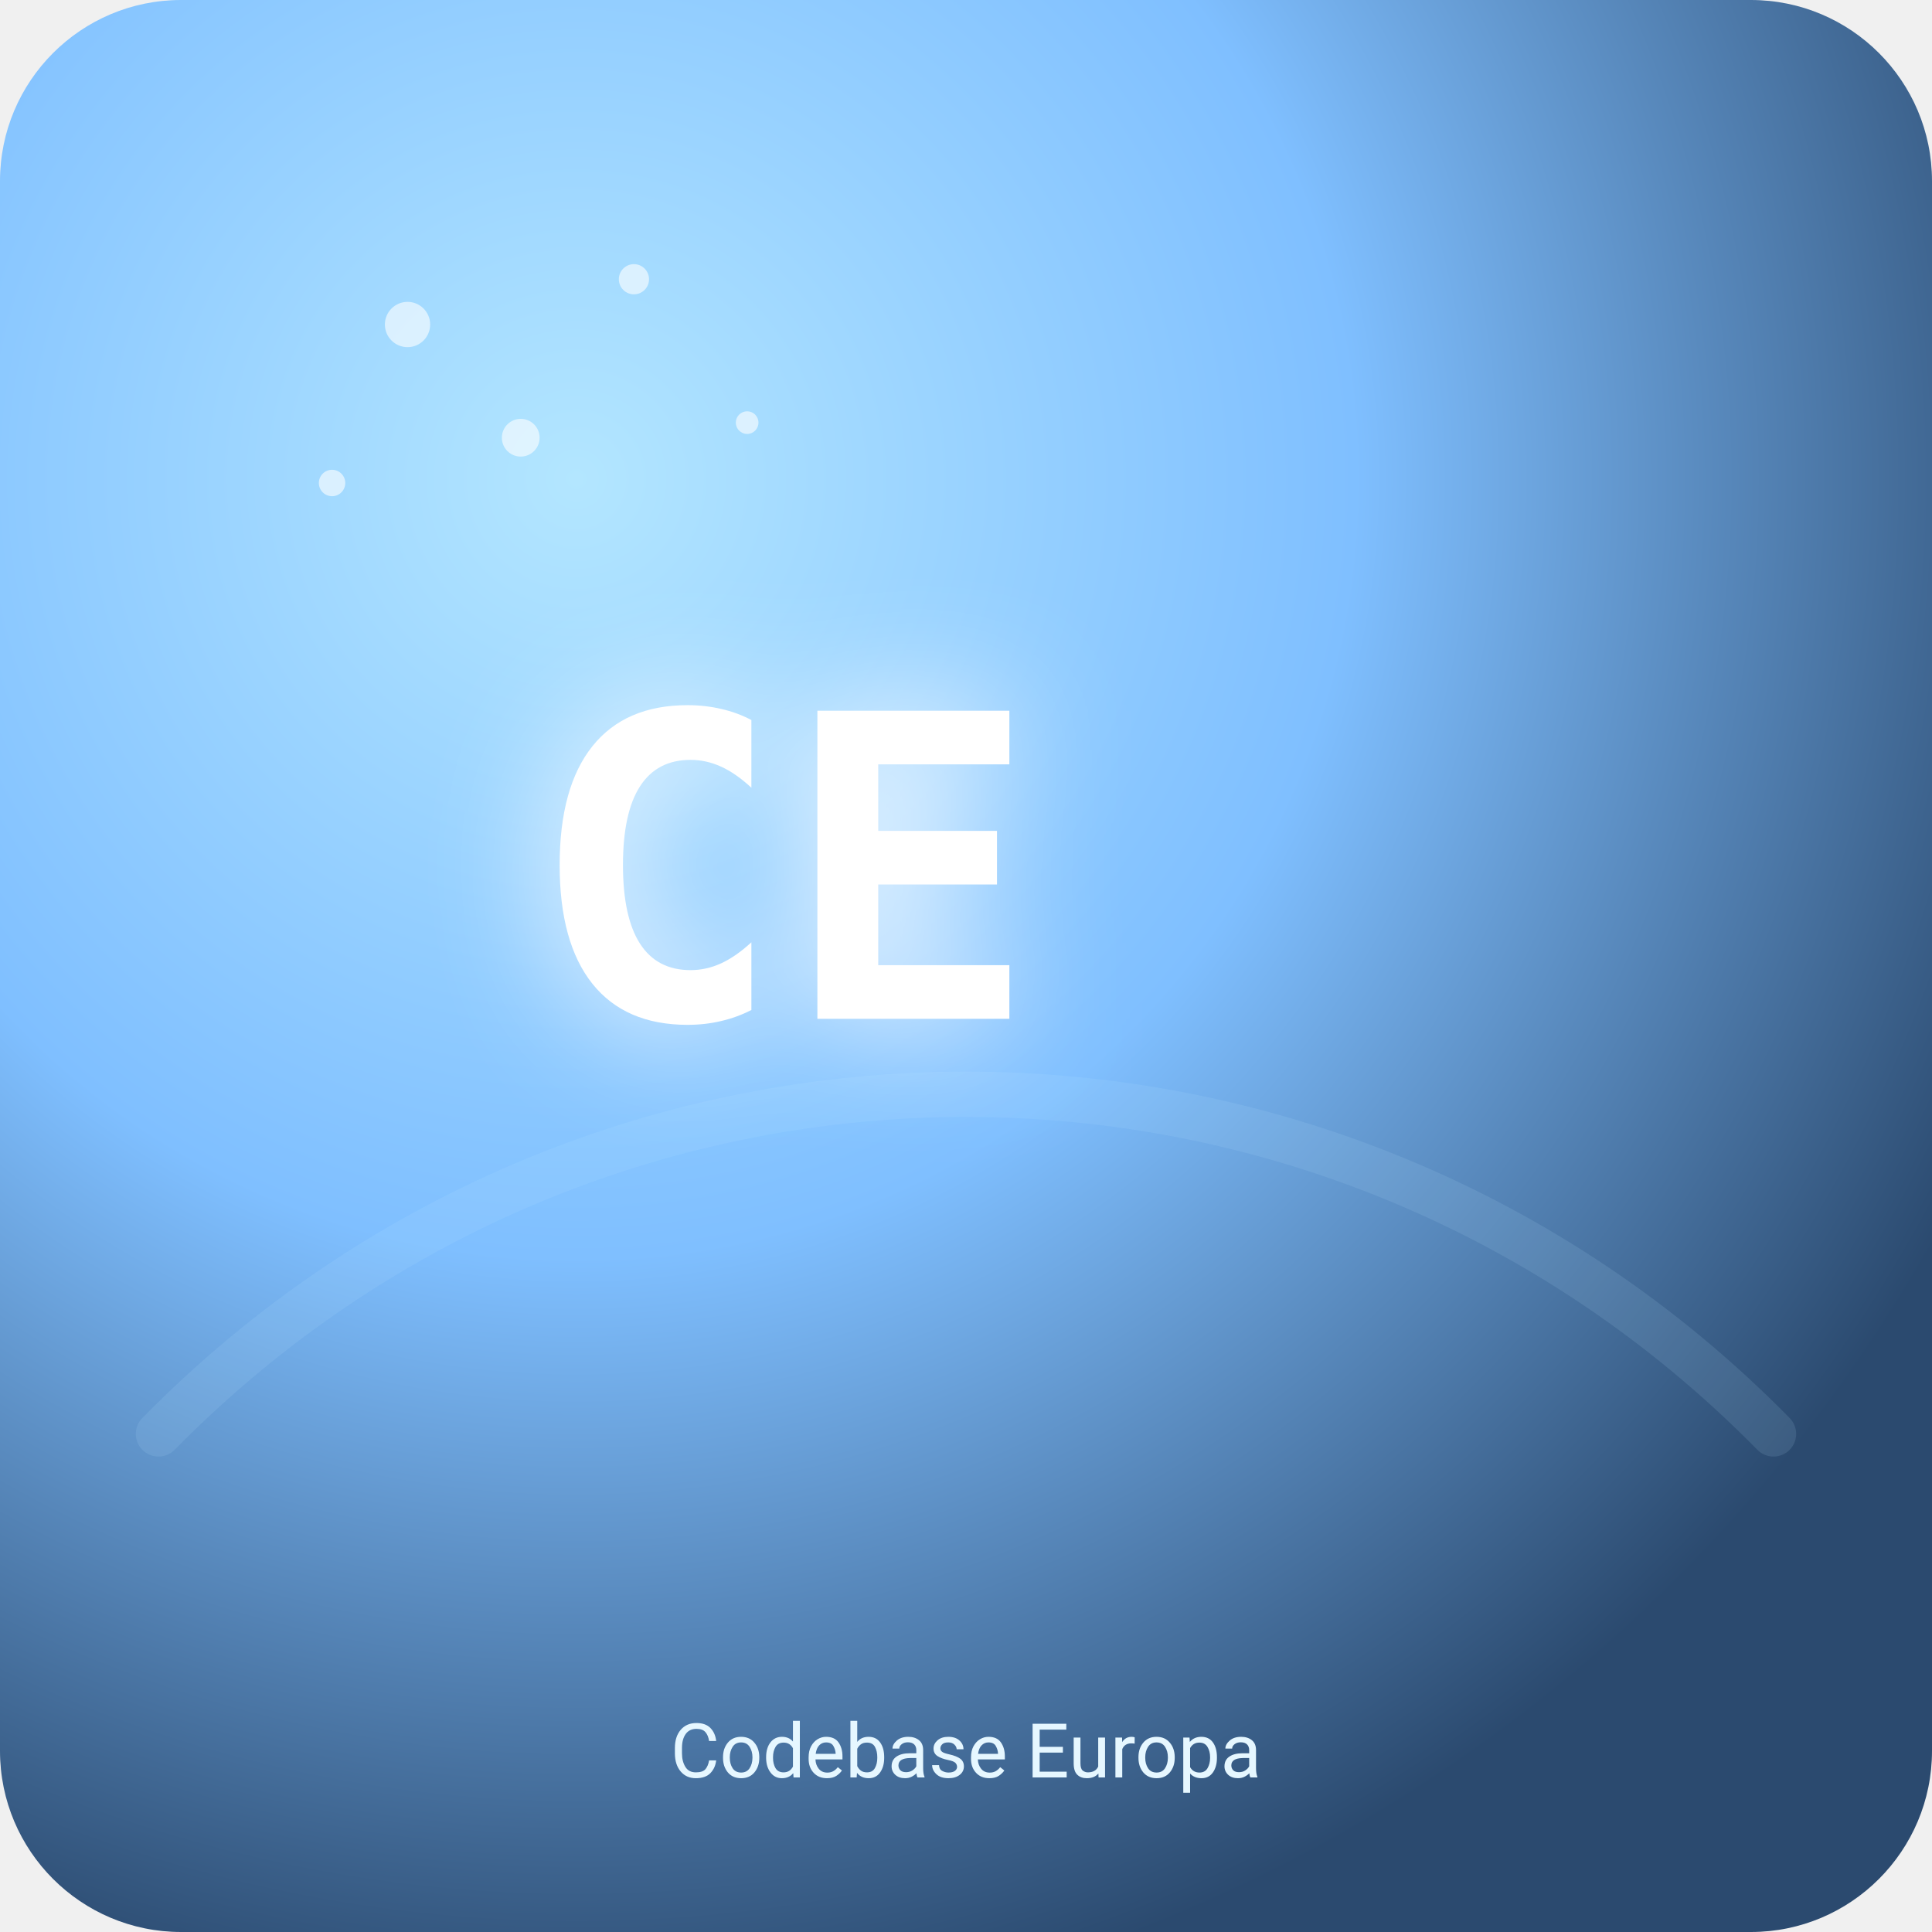
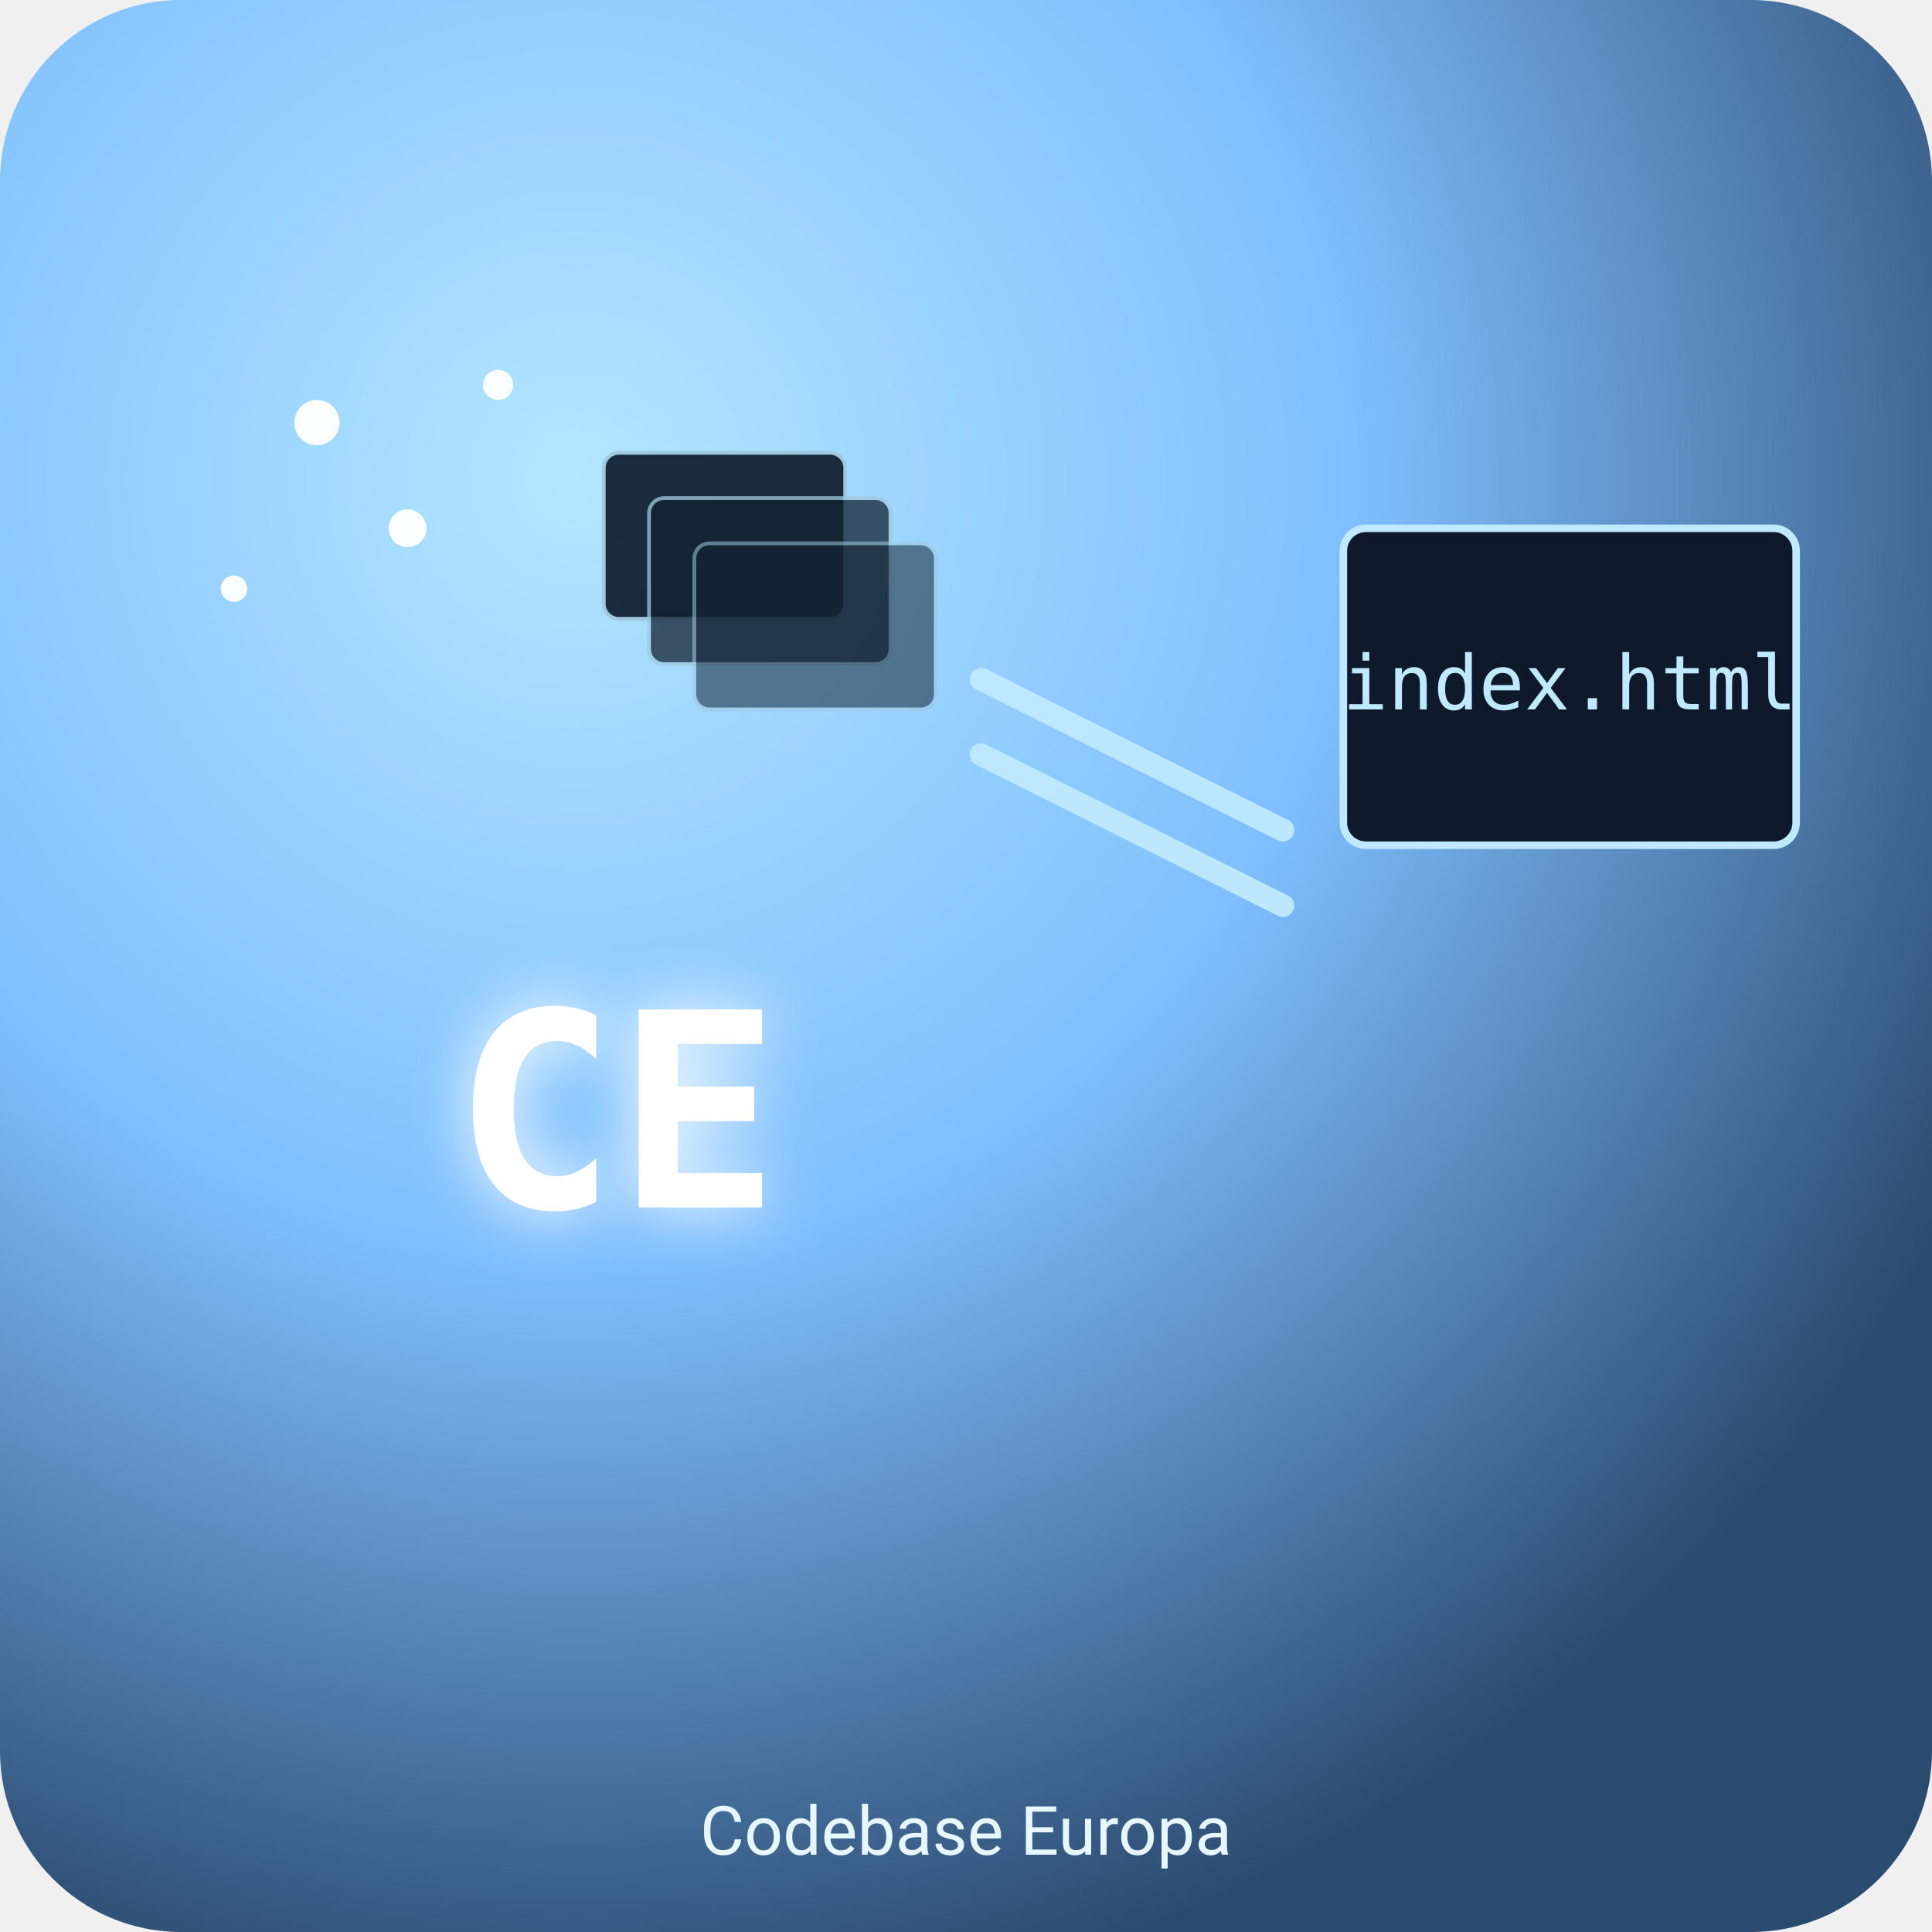
- <svg xmlns="http://www.w3.org/2000/svg" width="512" height="512" viewBox="0 0 512 512" role="img" aria-label="Codebase Europa logo">
+ <svg xmlns="http://www.w3.org/2000/svg" width="512" height="512" viewBox="0 0 512 512" role="img" aria-label="Codebase Europa logo and SSG to single-file concept">
  <defs>
    <radialGradient id="g" cx="30%" cy="25%" r="80%">
      <stop offset="0%" stop-color="#b3e6ff" />
      <stop offset="50%" stop-color="#7fbfff" />
      <stop offset="100%" stop-color="#2b4a6f" />
    </radialGradient>
    <filter id="glow" x="-50%" y="-50%" width="200%" height="200%">
      <feGaussianBlur stdDeviation="8" result="b" />
      <feMerge>
        <feMergeNode in="b" />
        <feMergeNode in="SourceGraphic" />
      </feMerge>
    </filter>
  </defs>
  <rect width="100%" height="100%" rx="48" fill="url(#g)" />
-   <g fill="#fff9" transform="translate(48,56)">
-     <circle cx="60" cy="30" r="6" />
-     <circle cx="120" cy="18" r="4" />
-     <circle cx="90" cy="60" r="5" />
-     <circle cx="150" cy="56" r="3" />
-     <circle cx="40" cy="72" r="3.5" />
+   <g fill="#ffffff" transform="translate(44,84)" opacity="0.95">
+     <circle cx="40" cy="28" r="6" />
+     <circle cx="88" cy="18" r="4" />
+     <circle cx="64" cy="56" r="5" />
+     <circle cx="120" cy="62" r="3" />
+     <circle cx="18" cy="72" r="3.5" />
  </g>
-   <path d="M42 380 C160 260, 352 260, 470 380" fill="none" stroke="#bfe9ff" stroke-width="12" stroke-linecap="round" opacity="0.12" />
-   <g transform="translate(140,150) scale(2)">
-     <text x="0" y="60" font-family="Space Mono, monospace" font-weight="700" font-size="56" fill="#fff" filter="url(#glow)">CE</text>
+   <g transform="translate(160,120)">
+     <rect x="0" y="0" width="64" height="44" rx="4" fill="#122233" stroke="#9fc8de" stroke-width="1" opacity="0.95" />
+     <rect x="12" y="12" width="64" height="44" rx="4" fill="#122233" stroke="#9fc8de" stroke-width="1" opacity="0.75" />
+     <rect x="24" y="24" width="64" height="44" rx="4" fill="#122233" stroke="#9fc8de" stroke-width="1" opacity="0.55" />
  </g>
-   <text x="50%" y="92%" font-family="Roboto, sans-serif" font-size="20" fill="#e6f7ff" text-anchor="middle">Codebase Europa</text>
+   <g stroke="#bfe9ff" stroke-width="6" stroke-linecap="round" fill="none" opacity="0.95">
+     <path d="M260 180 L340 220" />
+     <path d="M260 200 L340 240" />
+   </g>
+   <g transform="translate(356,140)">
+     <rect x="0" y="0" width="120" height="84" rx="6" fill="#0e1a2b" stroke="#bfe9ff" stroke-width="2" />
+     <text x="60" y="48" font-family="Space Mono, monospace" font-size="20" fill="#bfe9ff" text-anchor="middle">index.html</text>
+   </g>
+   <g transform="translate(120,320)">
+     <text x="0" y="0" font-family="Space Mono, monospace" font-weight="700" font-size="72" fill="#ffffff" filter="url(#glow)">CE</text>
+   </g>
+   <text x="50%" y="96%" font-family="Roboto, sans-serif" font-size="18" fill="#e6f7ff" text-anchor="middle">Codebase Europa</text>
</svg>
